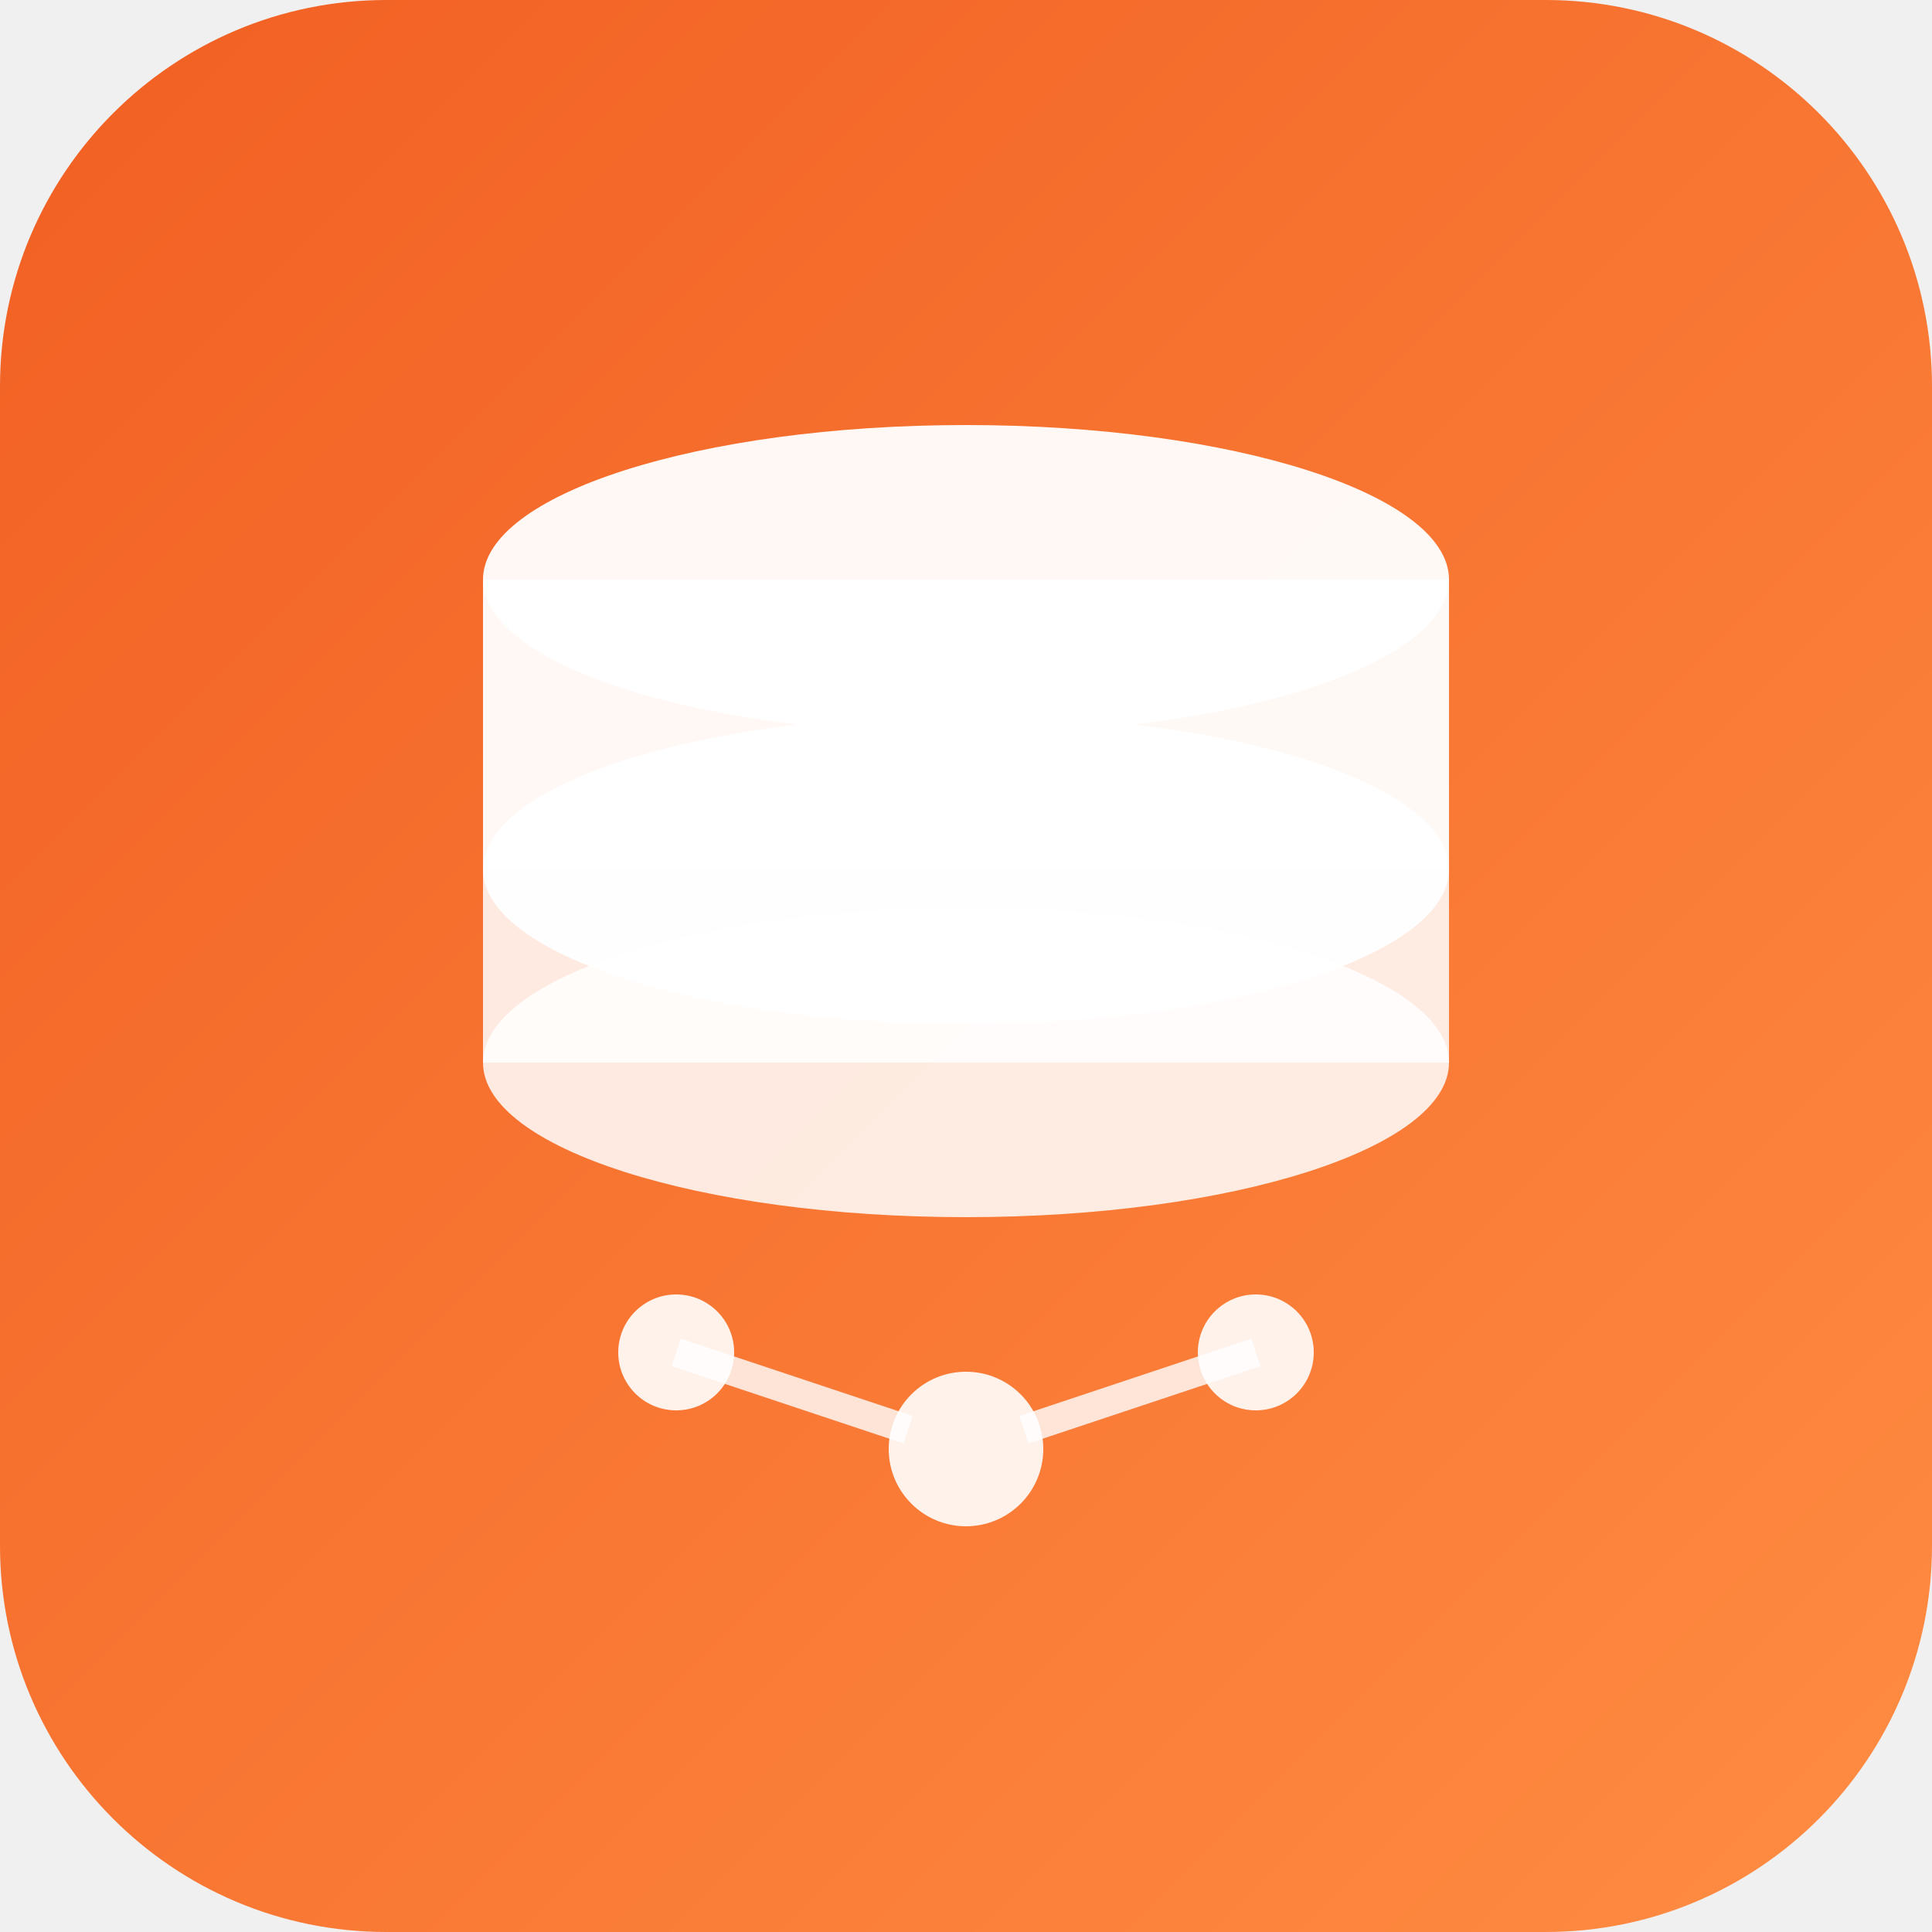
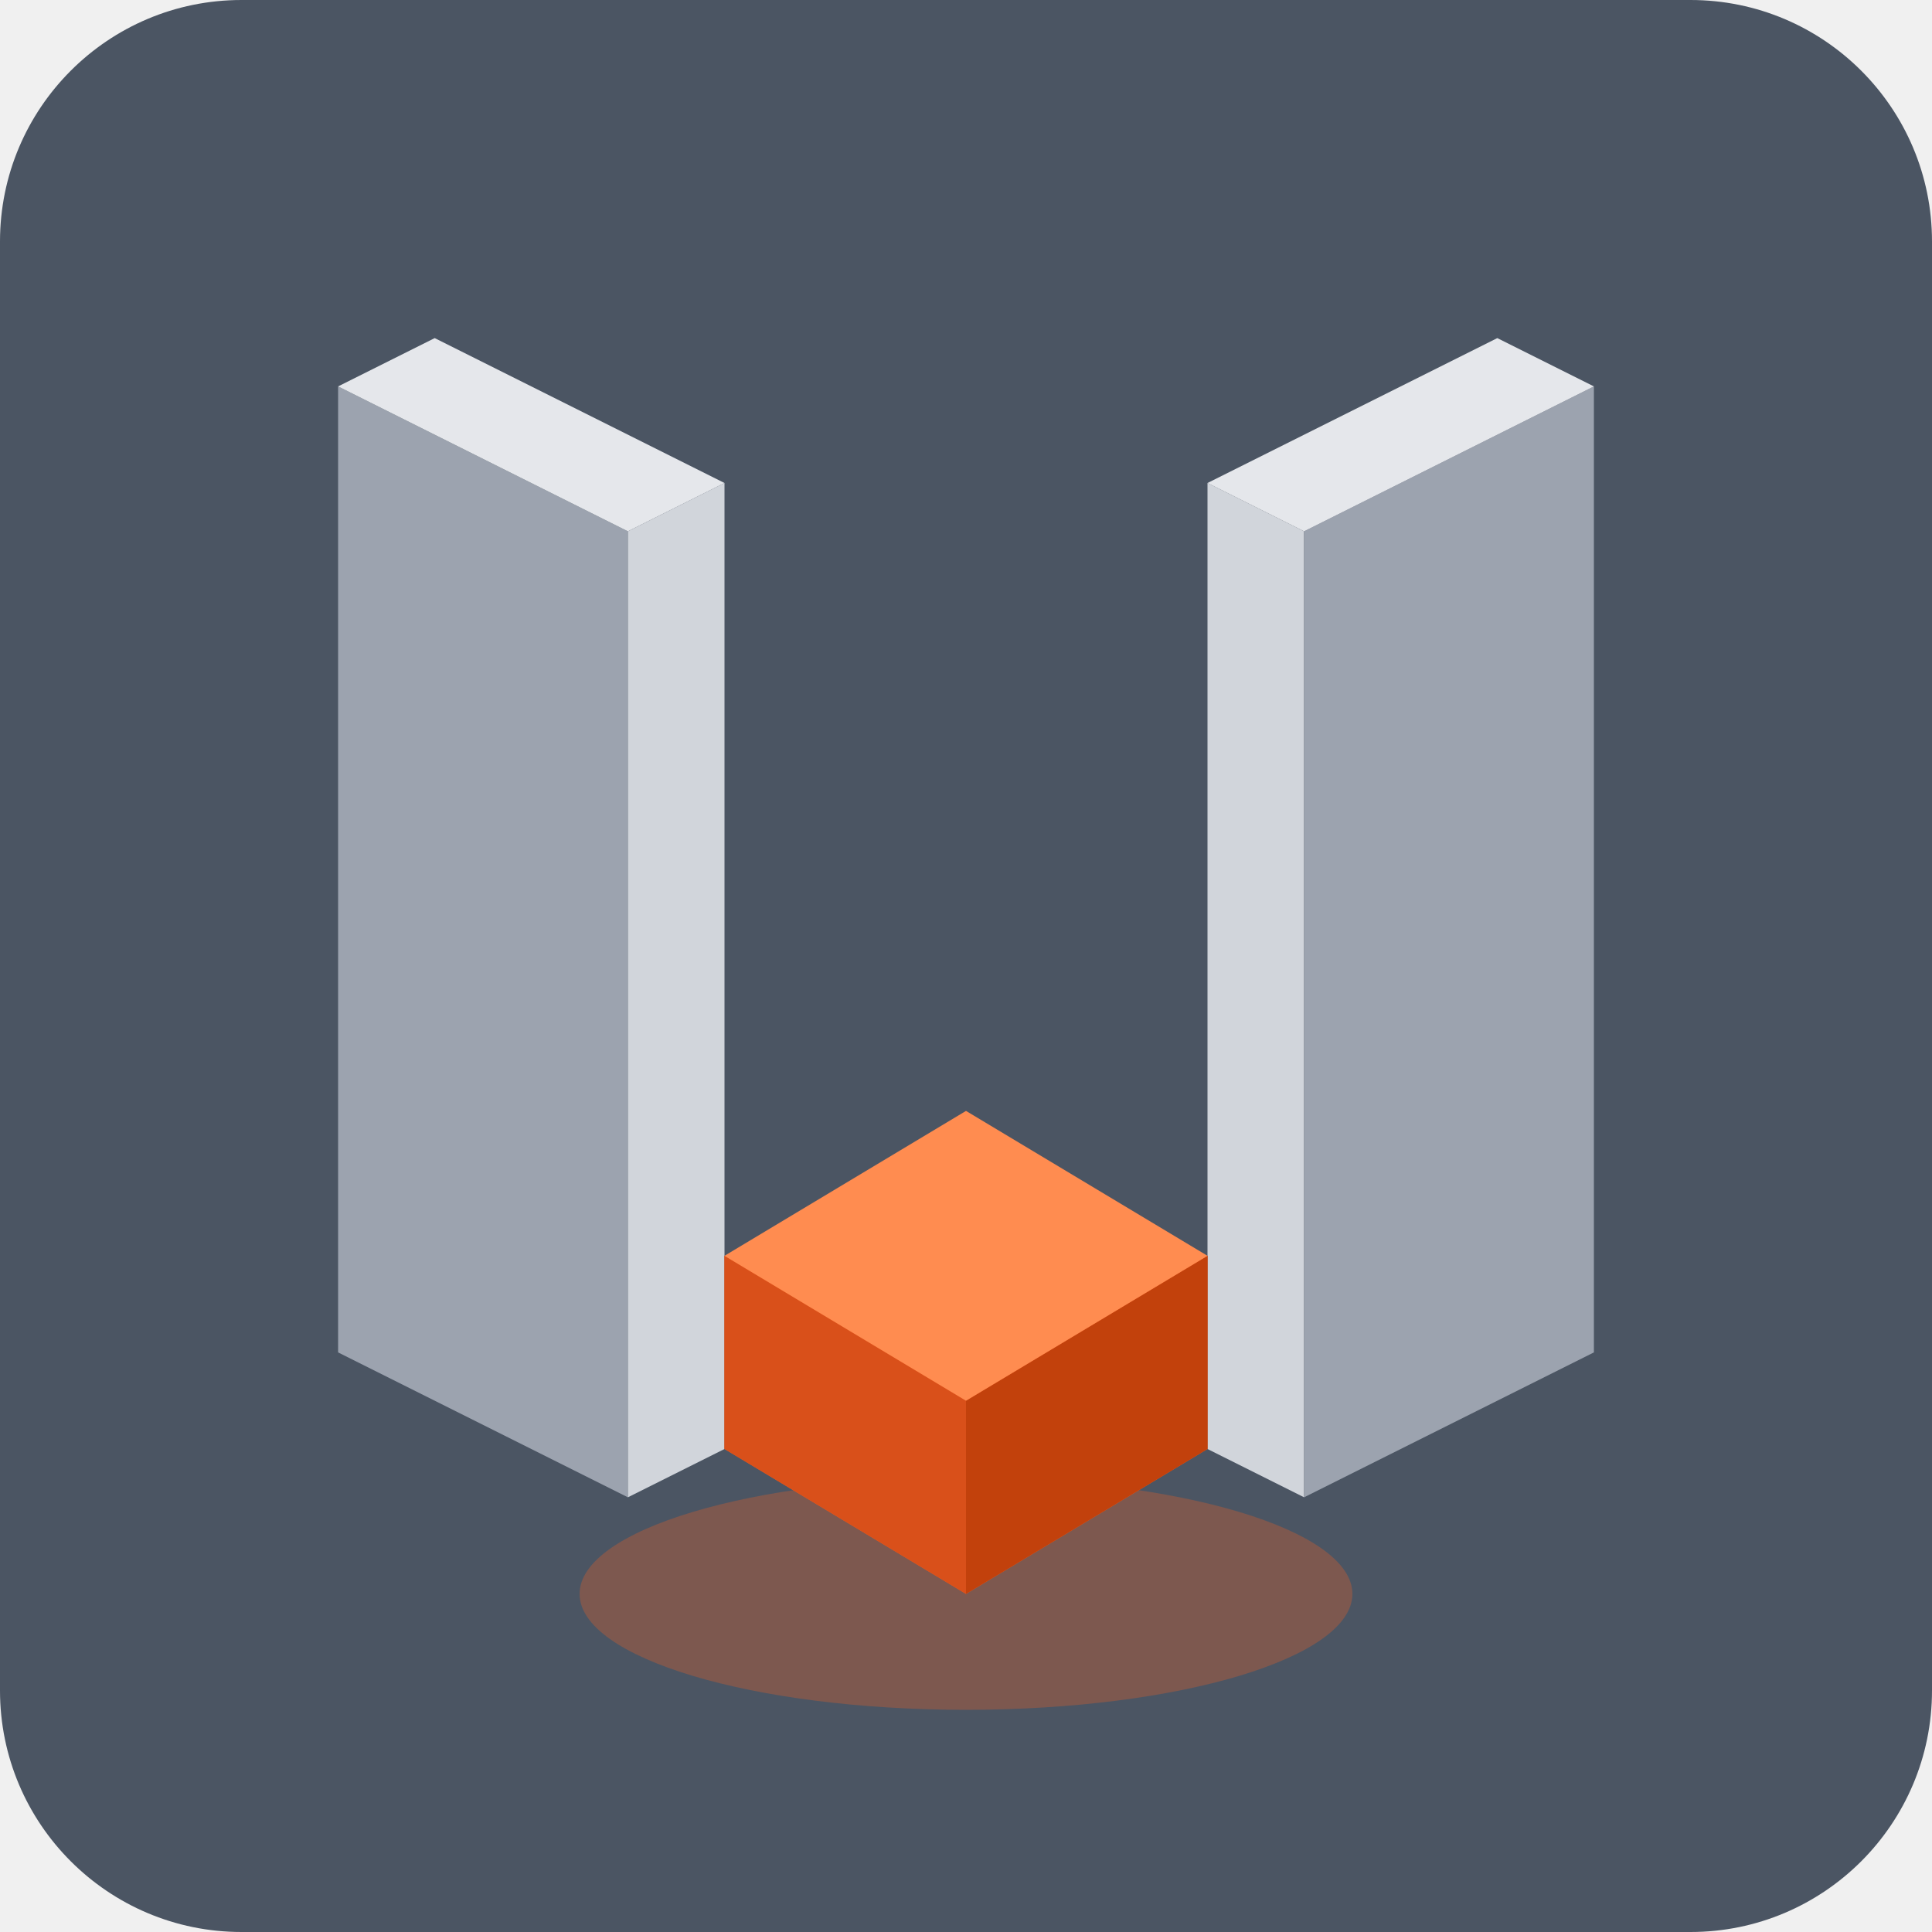
- <svg xmlns="http://www.w3.org/2000/svg" viewBox="0 0 100 100">
-   <defs>
-     <linearGradient id="grad" x1="0%" y1="0%" x2="100%" y2="100%">
-       <stop offset="0%" style="stop-color:#F15F22;stop-opacity:1" />
-       <stop offset="100%" style="stop-color:#FF8C42;stop-opacity:1" />
-     </linearGradient>
-   </defs>
-   <rect width="100" height="100" rx="20" fill="url(#grad)" />
-   <ellipse cx="50" cy="30" rx="25" ry="8" fill="white" opacity="0.95" />
-   <rect x="25" y="30" width="50" height="15" fill="white" opacity="0.95" />
-   <ellipse cx="50" cy="45" rx="25" ry="8" fill="white" opacity="0.95" />
-   <rect x="25" y="45" width="50" height="10" fill="white" opacity="0.85" />
-   <ellipse cx="50" cy="55" rx="25" ry="8" fill="white" opacity="0.85" />
-   <circle cx="35" cy="70" r="3" fill="white" opacity="0.9" />
-   <circle cx="50" cy="75" r="4" fill="white" opacity="0.9" />
-   <circle cx="65" cy="70" r="3" fill="white" opacity="0.9" />
-   <line x1="35" y1="70" x2="47" y2="74" stroke="white" stroke-width="1.5" opacity="0.8" />
-   <line x1="53" y1="74" x2="65" y2="70" stroke="white" stroke-width="1.5" opacity="0.8" />
+ <svg xmlns="http://www.w3.org/2000/svg" width="64" height="64" viewBox="0 0 64 64">
+   <rect width="64" height="64" fill="#4B5563" rx="8" />
+   <g transform="translate(32, 32) scale(0.32) translate(-110, -110)">
+     <g id="SovereignFrame">
+       <path d="M45 50 L45 150 L75 165 L75 65 Z" fill="#9CA3AF" />
+       <path d="M75 65 L75 165 L85 160 L85 60 Z" fill="#D1D5DB" />
+       <path d="M45 50 L75 65 L85 60 L55 45 Z" fill="#E5E7EB" />
+       <path d="M135 60 L135 160 L145 165 L145 65 Z" fill="#D1D5DB" />
+       <path d="M145 65 L145 165 L175 150 L175 50 Z" fill="#9CA3AF" />
+       <path d="M135 60 L165 45 L175 50 L145 65 Z" fill="#E5E7EB" />
+     </g>
+     <g id="FusionCore">
+       <ellipse cx="110" cy="175" rx="40" ry="12" fill="#F15F22" fill-opacity="0.3" />
+       <path d="M85 160 L85 140 L135 140 L135 160 L110 175 L85 160 Z" fill="#F15F22" />
+       <path d="M85 160 L110 175 L110 155 L85 140 Z" fill="#D9501A" />
+       <path d="M135 160 L110 175 L110 155 L135 140 Z" fill="#C2410C" />
+       <path d="M85 140 L110 125 L135 140 L110 155 Z" fill="#FF8C50" />
+     </g>
+   </g>
</svg>
